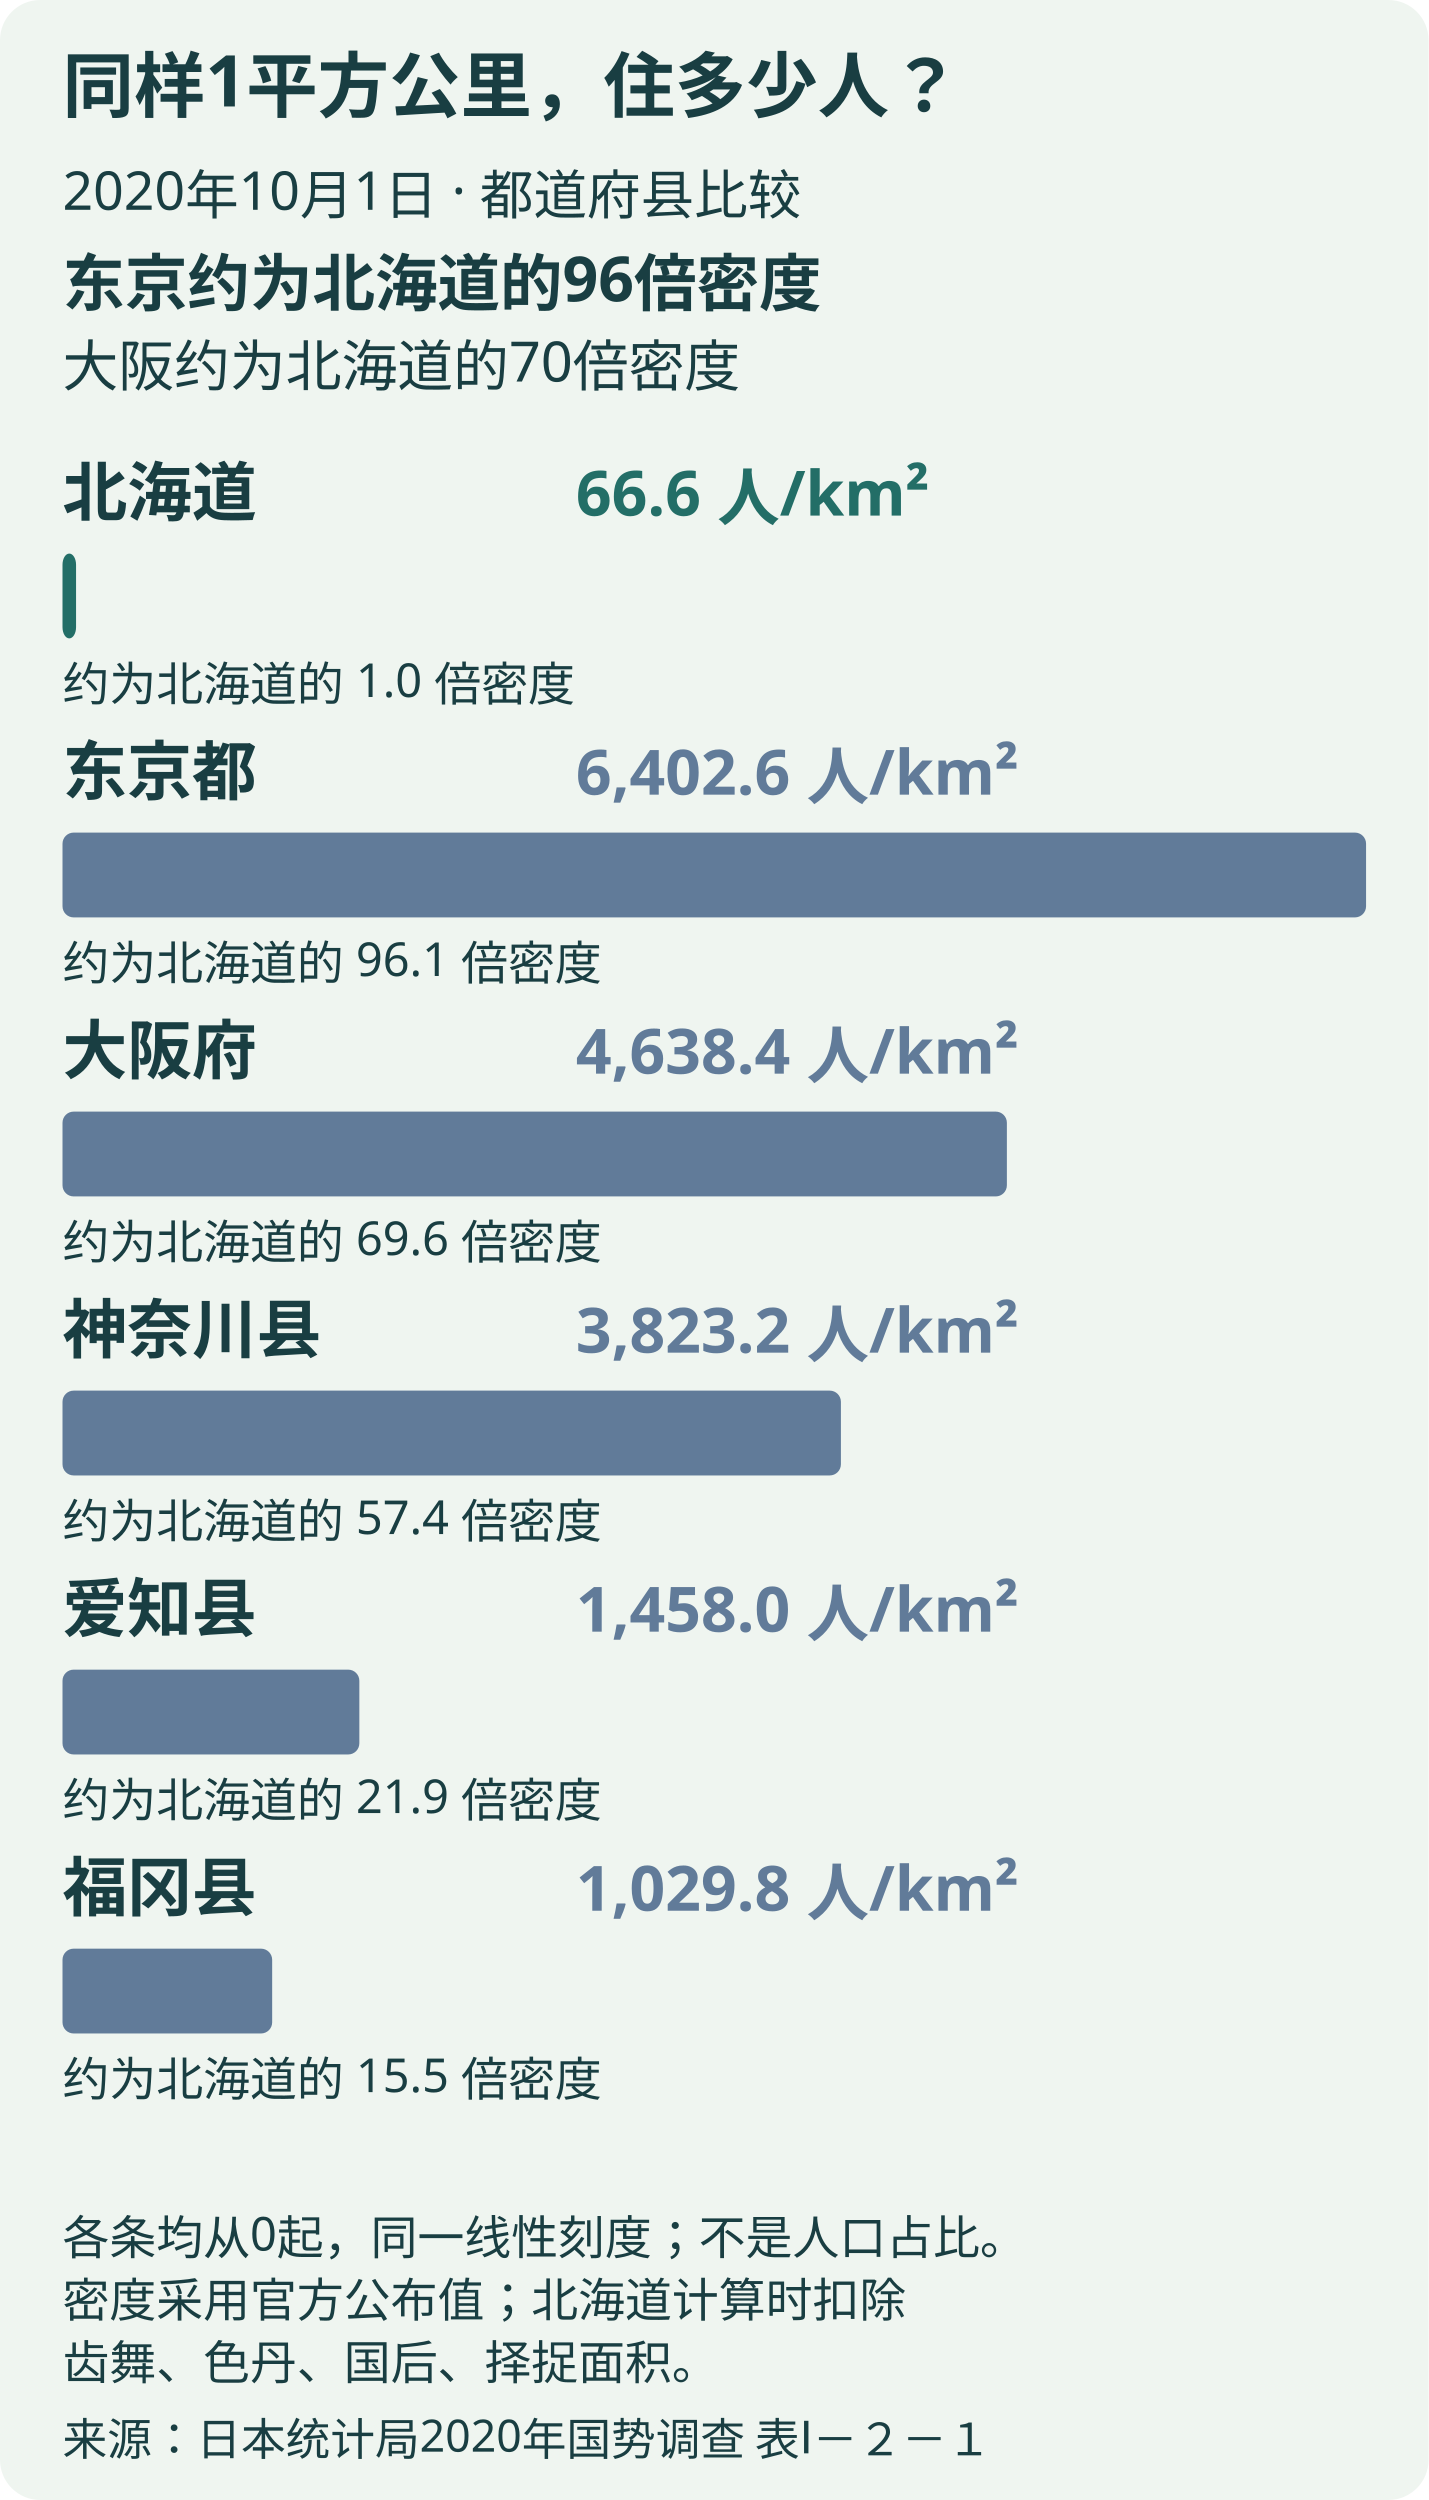
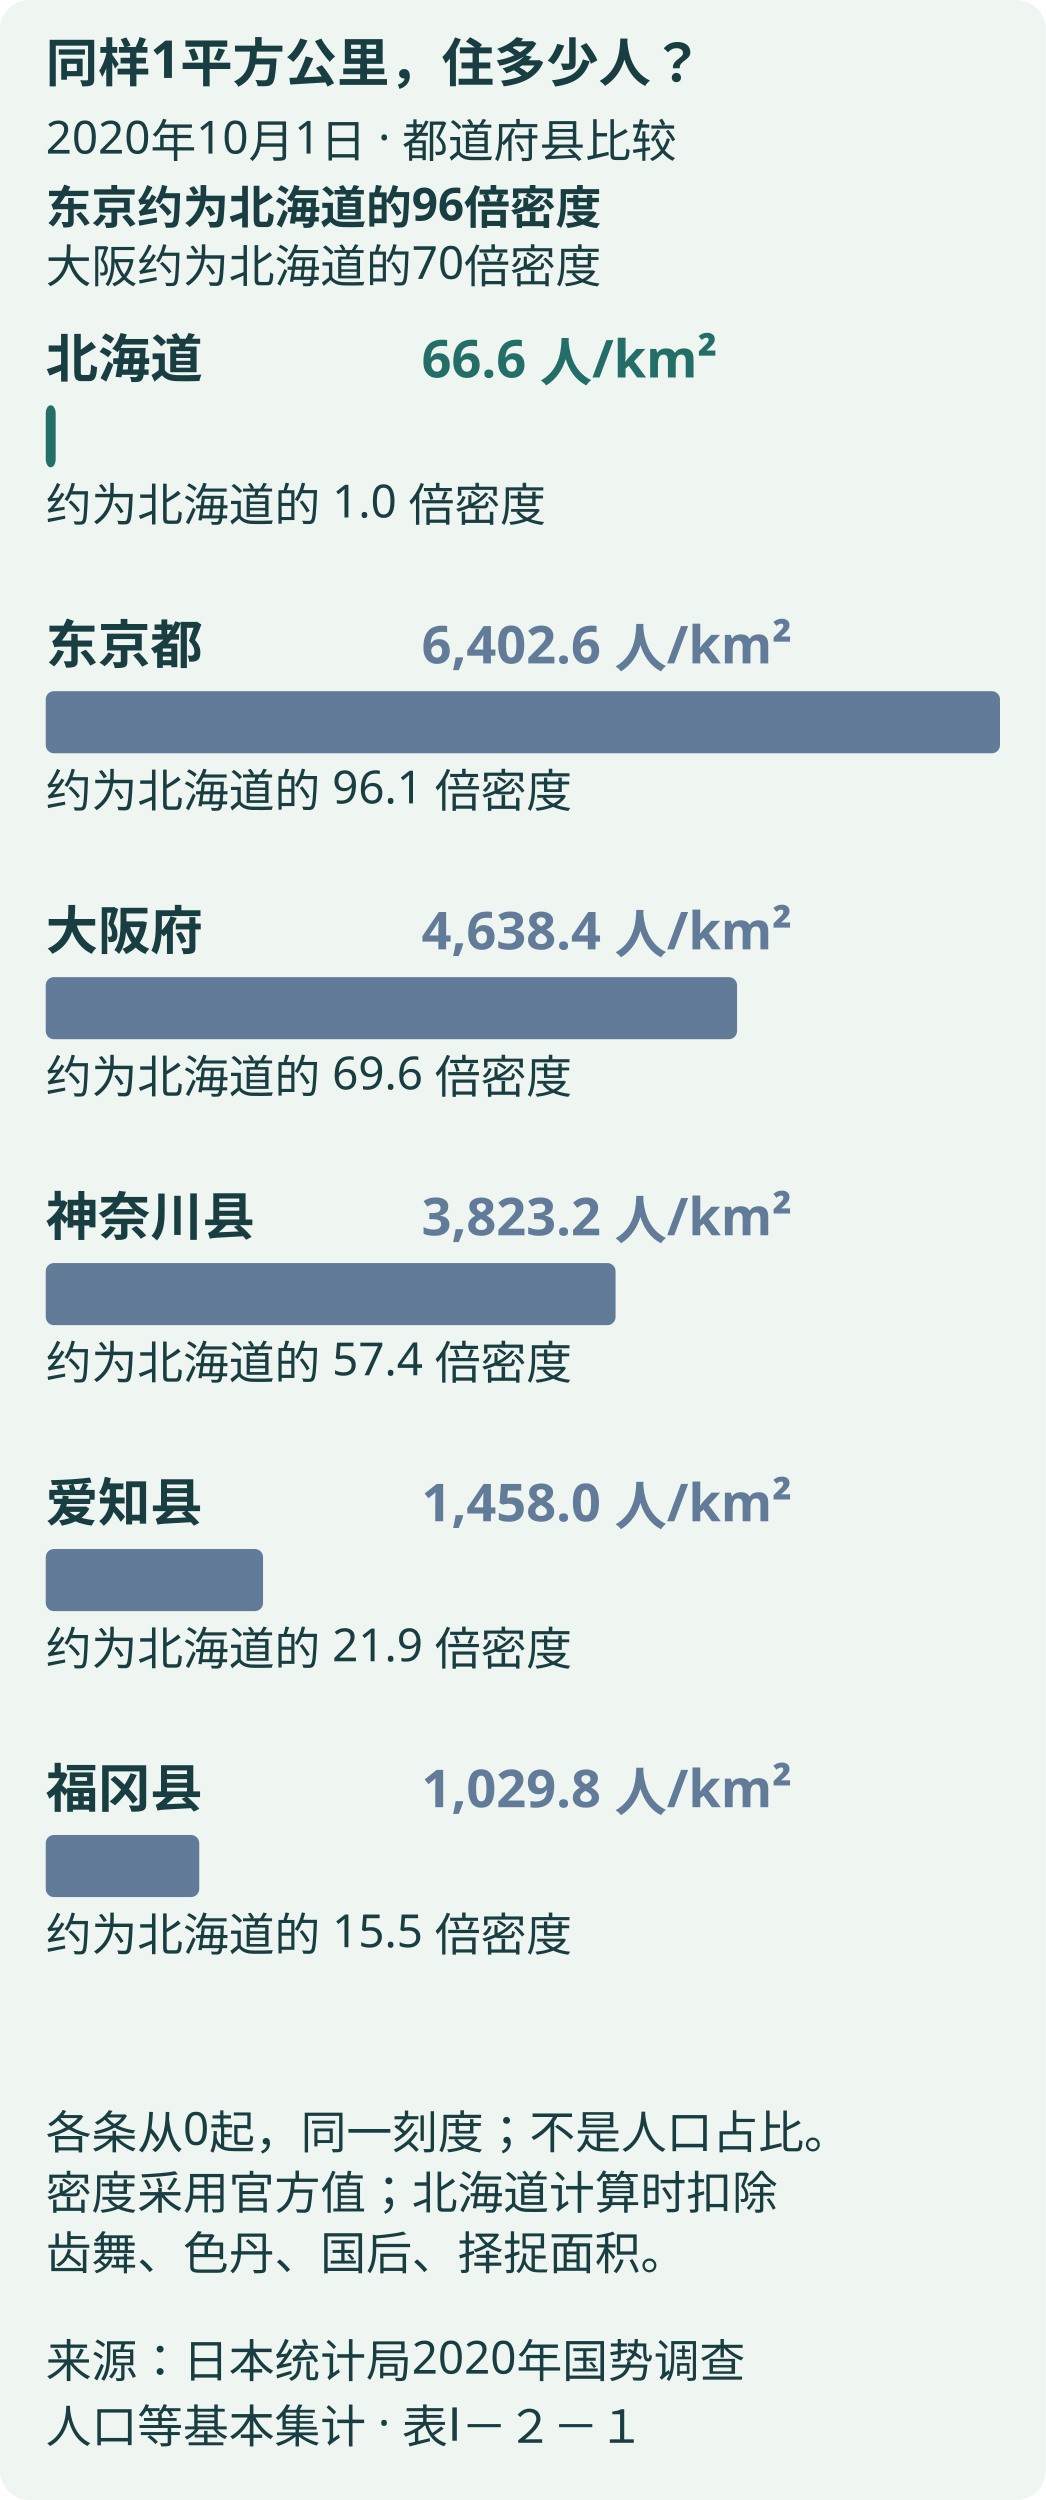
- <svg xmlns="http://www.w3.org/2000/svg" width="640" height="1120" viewBox="0 0 640 1120">
-   <rect width="640" height="1120" rx="18" fill="#eff5f0" />
+ <svg xmlns="http://www.w3.org/2000/svg" width="640" height="1530" viewBox="0 0 640 1530">
+   <rect width="640" height="1530" rx="18" fill="#eff5f0" />
  <g font-family="PingFang SC,Microsoft YaHei,sans-serif">
    <text x="28" y="50" font-size="32" fill="#193e42" font-weight="750">同样1平方公里，住多少人？</text>
-     <text x="28" y="94" font-size="24" fill="#193e42" font-weight="500">2020年10月1日 · 都道府县比较</text>
+     <text x="28" y="94" font-size="28" fill="#193e42" font-weight="500">2020年10月1日 · 都道府县比较</text>
    <text x="28" y="137" font-size="28" fill="#193e42" font-weight="700">东京约为北海道的96倍密度</text>
-     <text x="28" y="173" font-size="25" fill="#193e42" font-weight="500">大阪约为北海道的70倍密度</text>
-     <text x="28" y="231" font-size="29" fill="#193e42" font-weight="750">北海道</text>
-     <text x="258" y="231" font-size="28" fill="#236e67" font-weight="700">66.6 人/km²</text>
+     <text x="28" y="173" font-size="28" fill="#193e42" font-weight="500">大阪约为北海道的70倍密度</text>
+     <text x="28" y="231" font-size="32" fill="#193e42" font-weight="750">北海道</text>
+     <text x="258" y="231" font-size="32" fill="#236e67" font-weight="700">66.6 人/km²</text>
    <rect x="28" y="248" width="6.075" height="38" rx="5" fill="#236e67" />
-     <text x="28" y="314" font-size="21" fill="#193e42" font-weight="500">约为北海道的 1.0 倍密度</text>
-     <text x="28" y="356" font-size="29" fill="#193e42" font-weight="750">东京都</text>
-     <text x="258" y="356" font-size="28" fill="#617b99" font-weight="700">6,402.6 人/km²</text>
-     <rect x="28" y="373" width="584.0" height="38" rx="5" fill="#617b99" />
-     <text x="28" y="439" font-size="21" fill="#193e42" font-weight="500">约为北海道的 96.1 倍密度</text>
-     <text x="28" y="481" font-size="29" fill="#193e42" font-weight="750">大阪府</text>
-     <text x="258" y="481" font-size="28" fill="#617b99" font-weight="700">4,638.4 人/km²</text>
-     <rect x="28" y="498" width="423.082" height="38" rx="5" fill="#617b99" />
-     <text x="28" y="564" font-size="21" fill="#193e42" font-weight="500">约为北海道的 69.6 倍密度</text>
-     <text x="28" y="606" font-size="29" fill="#193e42" font-weight="750">神奈川县</text>
-     <text x="258" y="606" font-size="28" fill="#617b99" font-weight="700">3,823.2 人/km²</text>
-     <rect x="28" y="623" width="348.725" height="38" rx="5" fill="#617b99" />
-     <text x="28" y="689" font-size="21" fill="#193e42" font-weight="500">约为北海道的 57.4 倍密度</text>
-     <text x="28" y="731" font-size="29" fill="#193e42" font-weight="750">爱知县</text>
-     <text x="258" y="731" font-size="28" fill="#617b99" font-weight="700">1,458.0 人/km²</text>
-     <rect x="28" y="748" width="132.988" height="38" rx="5" fill="#617b99" />
-     <text x="28" y="814" font-size="21" fill="#193e42" font-weight="500">约为北海道的 21.9 倍密度</text>
-     <text x="28" y="856" font-size="29" fill="#193e42" font-weight="750">福冈县</text>
-     <text x="258" y="856" font-size="28" fill="#617b99" font-weight="700">1,029.8 人/km²</text>
-     <rect x="28" y="873" width="93.931" height="38" rx="5" fill="#617b99" />
-     <text x="28" y="939" font-size="21" fill="#193e42" font-weight="500">约为北海道的 15.5 倍密度</text>
-     <text x="28" y="1010" font-size="21" fill="#193e42" font-weight="500">各条均从0起，同一线性刻度；不是人口占比。</text>
-     <text x="28" y="1038" font-size="21" fill="#193e42" font-weight="500">密度采用官方公布值；北海道计算时扣除</text>
-     <text x="28" y="1066" font-size="21" fill="#193e42" font-weight="500">齿舞、色丹、国后、择捉面积。</text>
-     <text x="28" y="1100" font-size="20" fill="#193e42" font-weight="500">来源：日本统计局2020年国势调查 表Ⅰ－２－１</text>
+     <text x="28" y="319" font-size="28" fill="#193e42" font-weight="500">约为北海道的 1.0 倍密度</text>
+     <text x="28" y="406" font-size="32" fill="#193e42" font-weight="750">东京都</text>
+     <text x="258" y="406" font-size="32" fill="#617b99" font-weight="700">6,402.6 人/km²</text>
+     <rect x="28" y="423" width="584.0" height="38" rx="5" fill="#617b99" />
+     <text x="28" y="494" font-size="28" fill="#193e42" font-weight="500">约为北海道的 96.1 倍密度</text>
+     <text x="28" y="581" font-size="32" fill="#193e42" font-weight="750">大阪府</text>
+     <text x="258" y="581" font-size="32" fill="#617b99" font-weight="700">4,638.4 人/km²</text>
+     <rect x="28" y="598" width="423.082" height="38" rx="5" fill="#617b99" />
+     <text x="28" y="669" font-size="28" fill="#193e42" font-weight="500">约为北海道的 69.6 倍密度</text>
+     <text x="28" y="756" font-size="32" fill="#193e42" font-weight="750">神奈川县</text>
+     <text x="258" y="756" font-size="32" fill="#617b99" font-weight="700">3,823.2 人/km²</text>
+     <rect x="28" y="773" width="348.725" height="38" rx="5" fill="#617b99" />
+     <text x="28" y="844" font-size="28" fill="#193e42" font-weight="500">约为北海道的 57.4 倍密度</text>
+     <text x="28" y="931" font-size="32" fill="#193e42" font-weight="750">爱知县</text>
+     <text x="258" y="931" font-size="32" fill="#617b99" font-weight="700">1,458.0 人/km²</text>
+     <rect x="28" y="948" width="132.988" height="38" rx="5" fill="#617b99" />
+     <text x="28" y="1019" font-size="28" fill="#193e42" font-weight="500">约为北海道的 21.9 倍密度</text>
+     <text x="28" y="1106" font-size="32" fill="#193e42" font-weight="750">福冈县</text>
+     <text x="258" y="1106" font-size="32" fill="#617b99" font-weight="700">1,029.8 人/km²</text>
+     <rect x="28" y="1123" width="93.931" height="38" rx="5" fill="#617b99" />
+     <text x="28" y="1194" font-size="28" fill="#193e42" font-weight="500">约为北海道的 15.5 倍密度</text>
+     <text x="28" y="1315" font-size="28" fill="#193e42" font-weight="500">各条从0起，同一刻度；不是人口占比。</text>
+     <text x="28" y="1352" font-size="28" fill="#193e42" font-weight="500">密度采用官方值；北海道计算时扣除</text>
+     <text x="28" y="1389" font-size="28" fill="#193e42" font-weight="500">齿舞、色丹、国后、择捉面积。</text>
+     <text x="28" y="1455" font-size="28" fill="#193e42" font-weight="500">来源：日本统计局2020年国势调查</text>
+     <text x="28" y="1495" font-size="28" fill="#193e42" font-weight="500">人口等基本集计 · 表Ⅰ－２－１</text>
  </g>
</svg>
